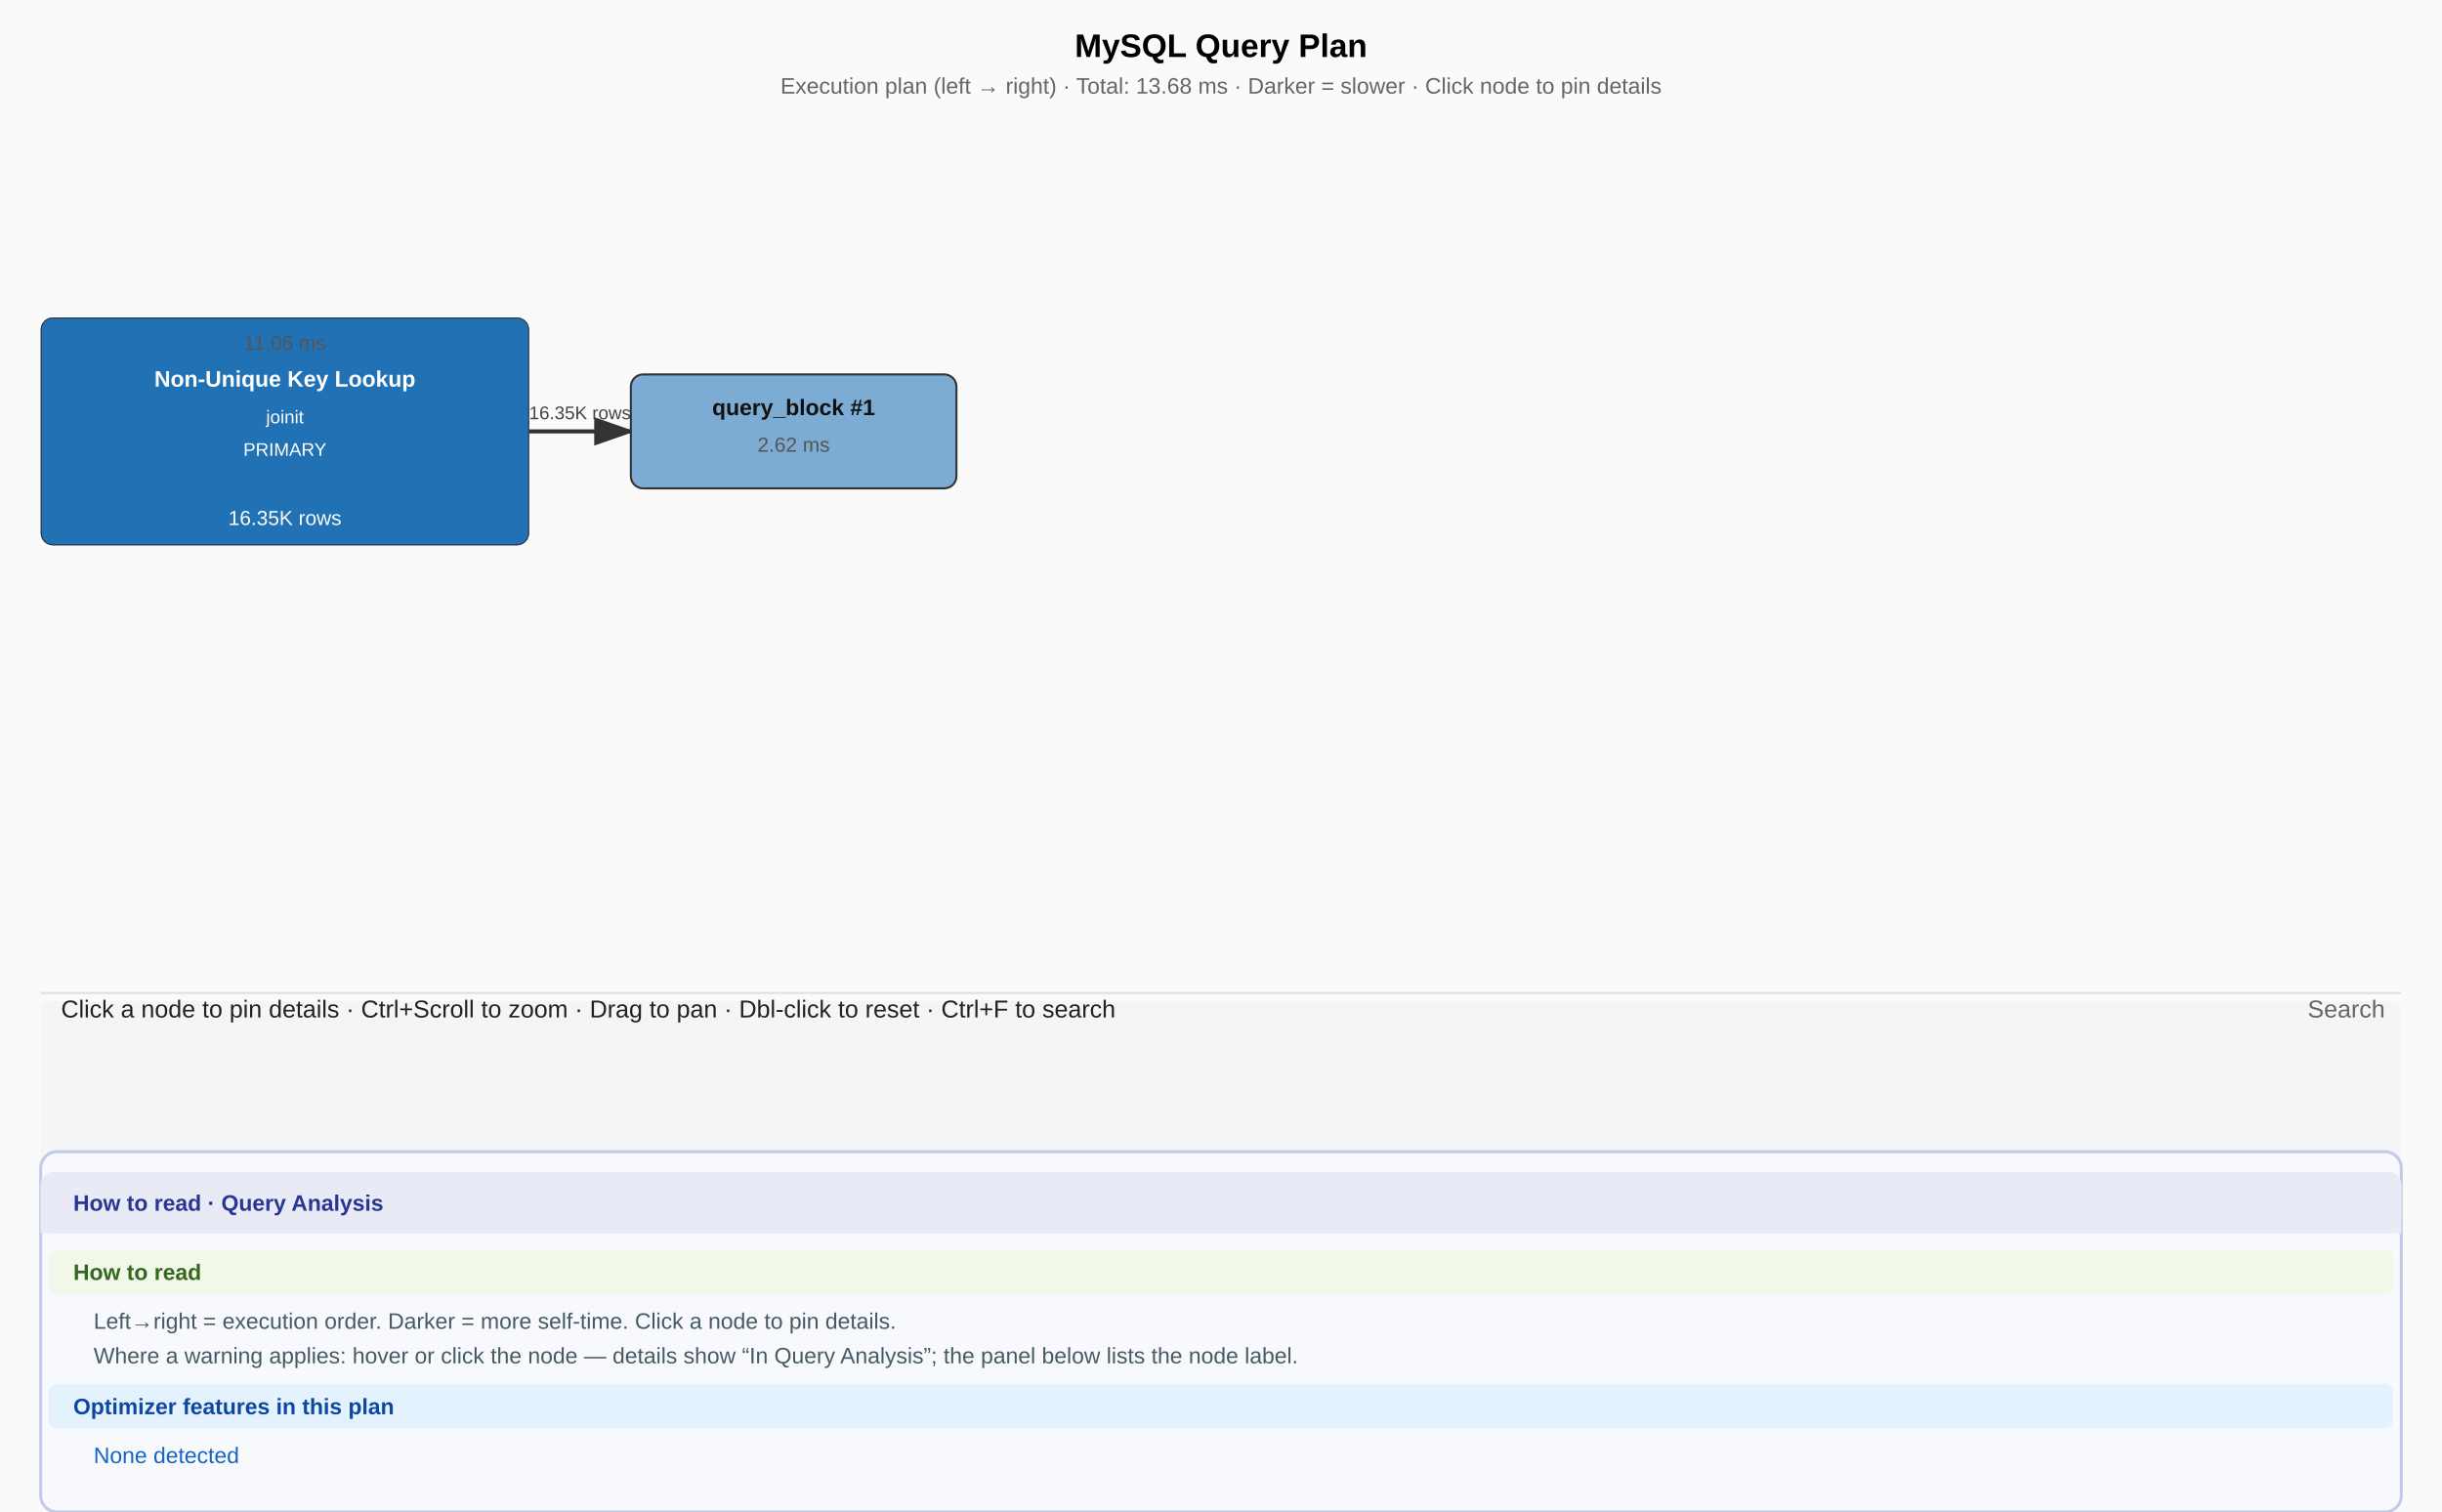
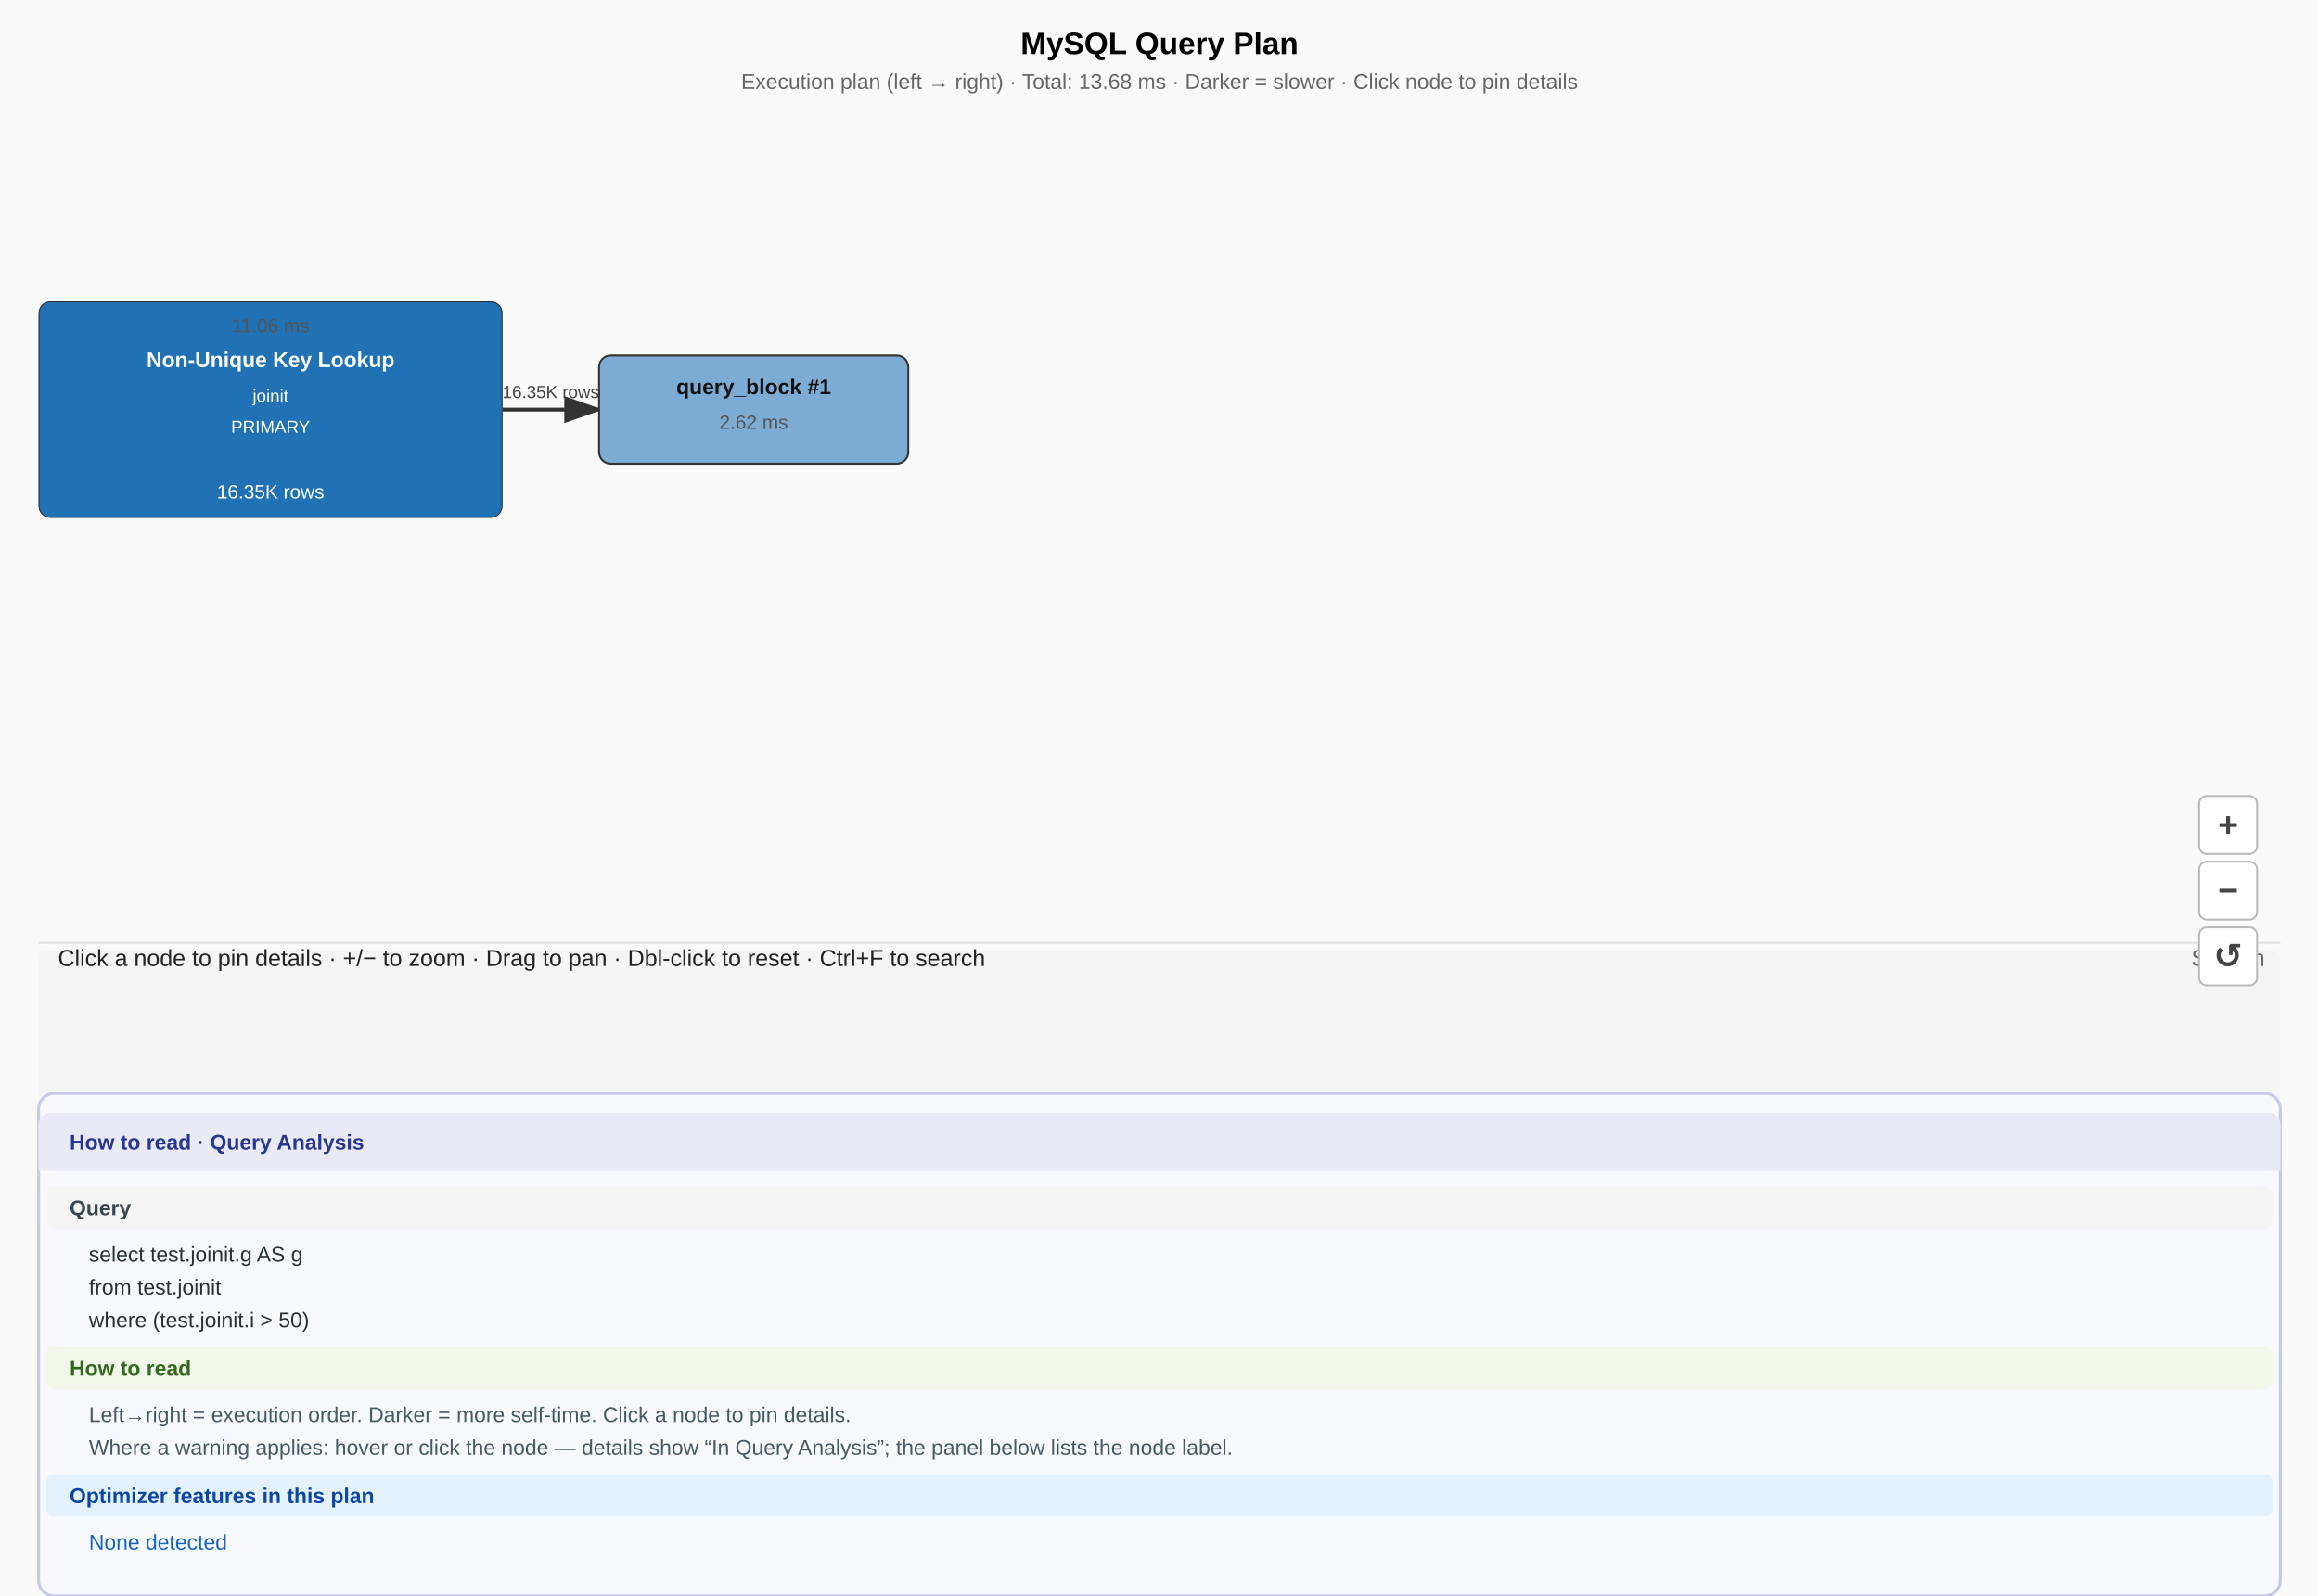
- <svg xmlns="http://www.w3.org/2000/svg" version="1.1" width="1200" height="743">
+ <svg xmlns="http://www.w3.org/2000/svg" version="1.1" width="1200" height="826">
  <defs>
    <marker id="arrowhead" markerWidth="10" markerHeight="7" refX="9" refY="3.5" orient="auto">
      <polygon points="0 0, 10 3.5, 0 7" fill="#333" />
    </marker>
    <clipPath id="diagram-clip">
      <rect x="0" y="0" width="1200" height="558" />
    </clipPath>
  </defs>
  <style>
  text { font-family: Arial, sans-serif; font-size: 11px; }
  .title { font-size: 16px; font-weight: bold; }
  .subtitle { font-size: 11px; fill: #666; }
  .cost { font-size: 10px; fill: #555; }
  .node-label { font-weight: bold; font-size: 11px; }
  .node-sublabel { font-size: 9px; }
  .row-count { font-size: 10px; }
  .arrow-label { font-size: 9px; fill: #444; }
  .diagram-node { cursor: pointer; }
  .diagram-node:hover rect, .diagram-node:hover polygon { opacity: 0.9; stroke-width: 2; }
  .badge-covering { font-size: 8px; fill: #1b5e20; font-weight: bold; }
  .loops-line { font-size: 9px; fill: #555; }
  .details-line { font-size: 12px; fill: #222; user-select: text; -webkit-user-select: text; cursor: text; }
  .details-line.dim { fill: #999; }
  #search { font-size: 12px; fill: #666; cursor: pointer; }
  #search:hover { fill: #000; }
  .diagram-node.pinned rect, .diagram-node.pinned polygon { stroke: #e600e6; stroke-width: 3; }
  .diagram-node.dim { opacity: 0.25; }
+   .zoom-controls { cursor: pointer; }
+   .zoom-btn rect { fill: #fff; stroke: #bbb; stroke-width: 1; rx: 4; }
+   .zoom-btn:hover rect { fill: #f0f0f0; stroke: #888; }
+   .zoom-btn text { font-size: 18px; font-weight: bold; fill: #444; user-select: none; pointer-events: none; }
+   .zoom-btn:hover text { fill: #111; }
</style>
  <rect width="100%" height="100%" fill="#fafafa" />
  <text x="600.0" y="28" text-anchor="middle" class="title">MySQL Query Plan</text>
  <text x="600.0" y="46" text-anchor="middle" class="subtitle">Execution plan (left → right)  ·  Total: 13.68 ms  ·  Darker = slower  ·  Click node to pin details</text>
  <line x1="20" y1="488" x2="1180" y2="488" stroke="#e0e0e0" stroke-width="1" />
  <rect x="20" y="492" width="1160" height="112" fill="#f5f5f5" rx="4" />
  <text id="search" x="1172" y="500" text-anchor="end">Search</text>
-   <text id="details-l0" x="30" y="500" text-anchor="start" class="details-line">Click a node to pin details  ·  Ctrl+Scroll to zoom  ·  Drag to pan  ·  Dbl-click to reset  ·  Ctrl+F to search</text>
+   <text id="details-l0" x="30" y="500" text-anchor="start" class="details-line">Click a node to pin details  ·  +/− to zoom  ·  Drag to pan  ·  Dbl-click to reset  ·  Ctrl+F to search</text>
  <text id="details-l1" x="30" y="516" text-anchor="start" class="details-line" />
  <text id="details-l2" x="30" y="532" text-anchor="start" class="details-line" />
  <text id="details-l3" x="30" y="548" text-anchor="start" class="details-line" />
  <text id="details-l4" x="30" y="564" text-anchor="start" class="details-line" />
  <text id="details-l5" x="30" y="580" text-anchor="start" class="details-line" />
  <g id="diagram-content" clip-path="url(#diagram-clip)">
    <g class="diagram-node" data-info="Index range scan on joinit using PRIMARY over (50 &lt; i)  ·  Total: 11.06 ms  ·  Cost: 1660.43  ·  Rows: 16.35K  ·  Loops: 1  ·  Table: joinit  ·  Index: PRIMARY  ·  Est.rows: 8288  ·  Ranges: (50 &lt; i)  ·  Covering: no">
      <defs>
        <clipPath id="clipbox-0">
          <rect x="20" y="156" width="240" height="112" rx="6" ry="6" />
        </clipPath>
      </defs>
      <g clip-path="url(#clipbox-0)">
        <rect x="20" y="156" width="240" height="112" fill="#2171b5" stroke="#333" stroke-width="1" rx="6" ry="6" />
        <text x="140.0" y="172" text-anchor="middle" class="cost" fill="#ffffff">11.06 ms</text>
        <text x="140.0" y="190" text-anchor="middle" class="node-label" fill="#ffffff">Non-Unique Key Lookup</text>
        <text x="140.0" y="208" text-anchor="middle" class="node-sublabel" fill="#ffffff">joinit</text>
        <text x="140.0" y="224" text-anchor="middle" class="node-sublabel" fill="#ffffff">PRIMARY</text>
        <text x="140.0" y="258" text-anchor="middle" class="row-count" fill="#ffffff">16.35K rows</text>
      </g>
    </g>
    <line x1="260" y1="212.0" x2="310" y2="212.0" stroke="#333" stroke-width="2" marker-end="url(#arrowhead)" />
    <text x="285.0" y="206.0" text-anchor="middle" class="arrow-label">16.35K rows</text>
    <g class="diagram-node" data-info="Total: 13.68 ms | Cost: 1660.43">
      <rect x="310" y="184.0" width="160" height="56" fill="#7cabd4" stroke="#333" stroke-width="1" rx="6" />
      <text x="390.0" y="204.0" text-anchor="middle" class="node-label" fill="#111111">query_block #1</text>
      <text x="390.0" y="222.0" text-anchor="middle" class="cost" fill="#111111">2.62 ms</text>
    </g>
  </g>
-   <rect x="20" y="566" width="1160" height="177" fill="#f8f9fc" stroke="#c5cae9" stroke-width="1.5" rx="8" />
+   <g class="zoom-controls">
+     <g class="zoom-btn" id="zoom-in">
+       <rect x="1138" y="412" width="30" height="30" />
+       <text x="1153.0" y="433.0" text-anchor="middle">+</text>
+     </g>
+     <g class="zoom-btn" id="zoom-out">
+       <rect x="1138" y="446" width="30" height="30" />
+       <text x="1153.0" y="467.0" text-anchor="middle">−</text>
+     </g>
+     <g class="zoom-btn" id="zoom-reset">
+       <rect x="1138" y="480" width="30" height="30" />
+       <text x="1153.0" y="501.0" text-anchor="middle">↺</text>
+     </g>
+   </g>
+   <rect x="20" y="566" width="1160" height="260" fill="#f8f9fc" stroke="#c5cae9" stroke-width="1.5" rx="8" />
  <rect x="20" y="576" width="1160" height="30" fill="#e8eaf6" rx="6" />
  <rect x="20" y="582" width="1160" height="24" fill="#e8eaf6" />
  <text x="36" y="595" font-family="Arial,sans-serif" font-size="13" font-weight="bold" fill="#283593">How to read · Query Analysis</text>
-   <rect x="24" y="614" width="1152" height="22" fill="#f1f8e9" rx="4" />
-   <text x="36" y="629" font-family="Arial,sans-serif" font-size="11" font-weight="bold" fill="#33691e">How to read</text>
-   <text x="46" y="653" font-family="Arial,sans-serif" font-size="11" fill="#455a64">Left→right = execution order. Darker = more self-time. Click a node to pin details.</text>
-   <text x="46" y="670" font-family="Arial,sans-serif" font-size="11" fill="#455a64">Where a warning applies: hover or click the node — details show “In Query Analysis”; the panel below lists the node label.</text>
-   <rect x="24" y="680" width="1152" height="22" fill="#e3f2fd" rx="4" />
-   <text x="36" y="695" font-family="Arial,sans-serif" font-size="11" font-weight="bold" fill="#0d47a1">Optimizer features in this plan</text>
-   <text x="46" y="719" font-family="Arial,sans-serif" font-size="11" fill="#1565c0">None detected</text>
+   <rect x="24" y="614" width="1152" height="22" fill="#f5f5f5" rx="4" />
+   <text x="36" y="629" font-family="Arial,sans-serif" font-size="11" font-weight="bold" fill="#37474f">Query</text>
+   <text x="46" y="653" font-family="Courier New,Courier,monospace" font-size="11" fill="#263238">select test.joinit.g AS g</text>
+   <text x="46" y="670" font-family="Courier New,Courier,monospace" font-size="11" fill="#263238">from test.joinit</text>
+   <text x="46" y="687" font-family="Courier New,Courier,monospace" font-size="11" fill="#263238">where (test.joinit.i &gt; 50)</text>
+   <rect x="24" y="697" width="1152" height="22" fill="#f1f8e9" rx="4" />
+   <text x="36" y="712" font-family="Arial,sans-serif" font-size="11" font-weight="bold" fill="#33691e">How to read</text>
+   <text x="46" y="736" font-family="Arial,sans-serif" font-size="11" fill="#455a64">Left→right = execution order. Darker = more self-time. Click a node to pin details.</text>
+   <text x="46" y="753" font-family="Arial,sans-serif" font-size="11" fill="#455a64">Where a warning applies: hover or click the node — details show “In Query Analysis”; the panel below lists the node label.</text>
+   <rect x="24" y="763" width="1152" height="22" fill="#e3f2fd" rx="4" />
+   <text x="36" y="778" font-family="Arial,sans-serif" font-size="11" font-weight="bold" fill="#0d47a1">Optimizer features in this plan</text>
+   <text x="46" y="802" font-family="Arial,sans-serif" font-size="11" fill="#1565c0">None detected</text>
</svg>
